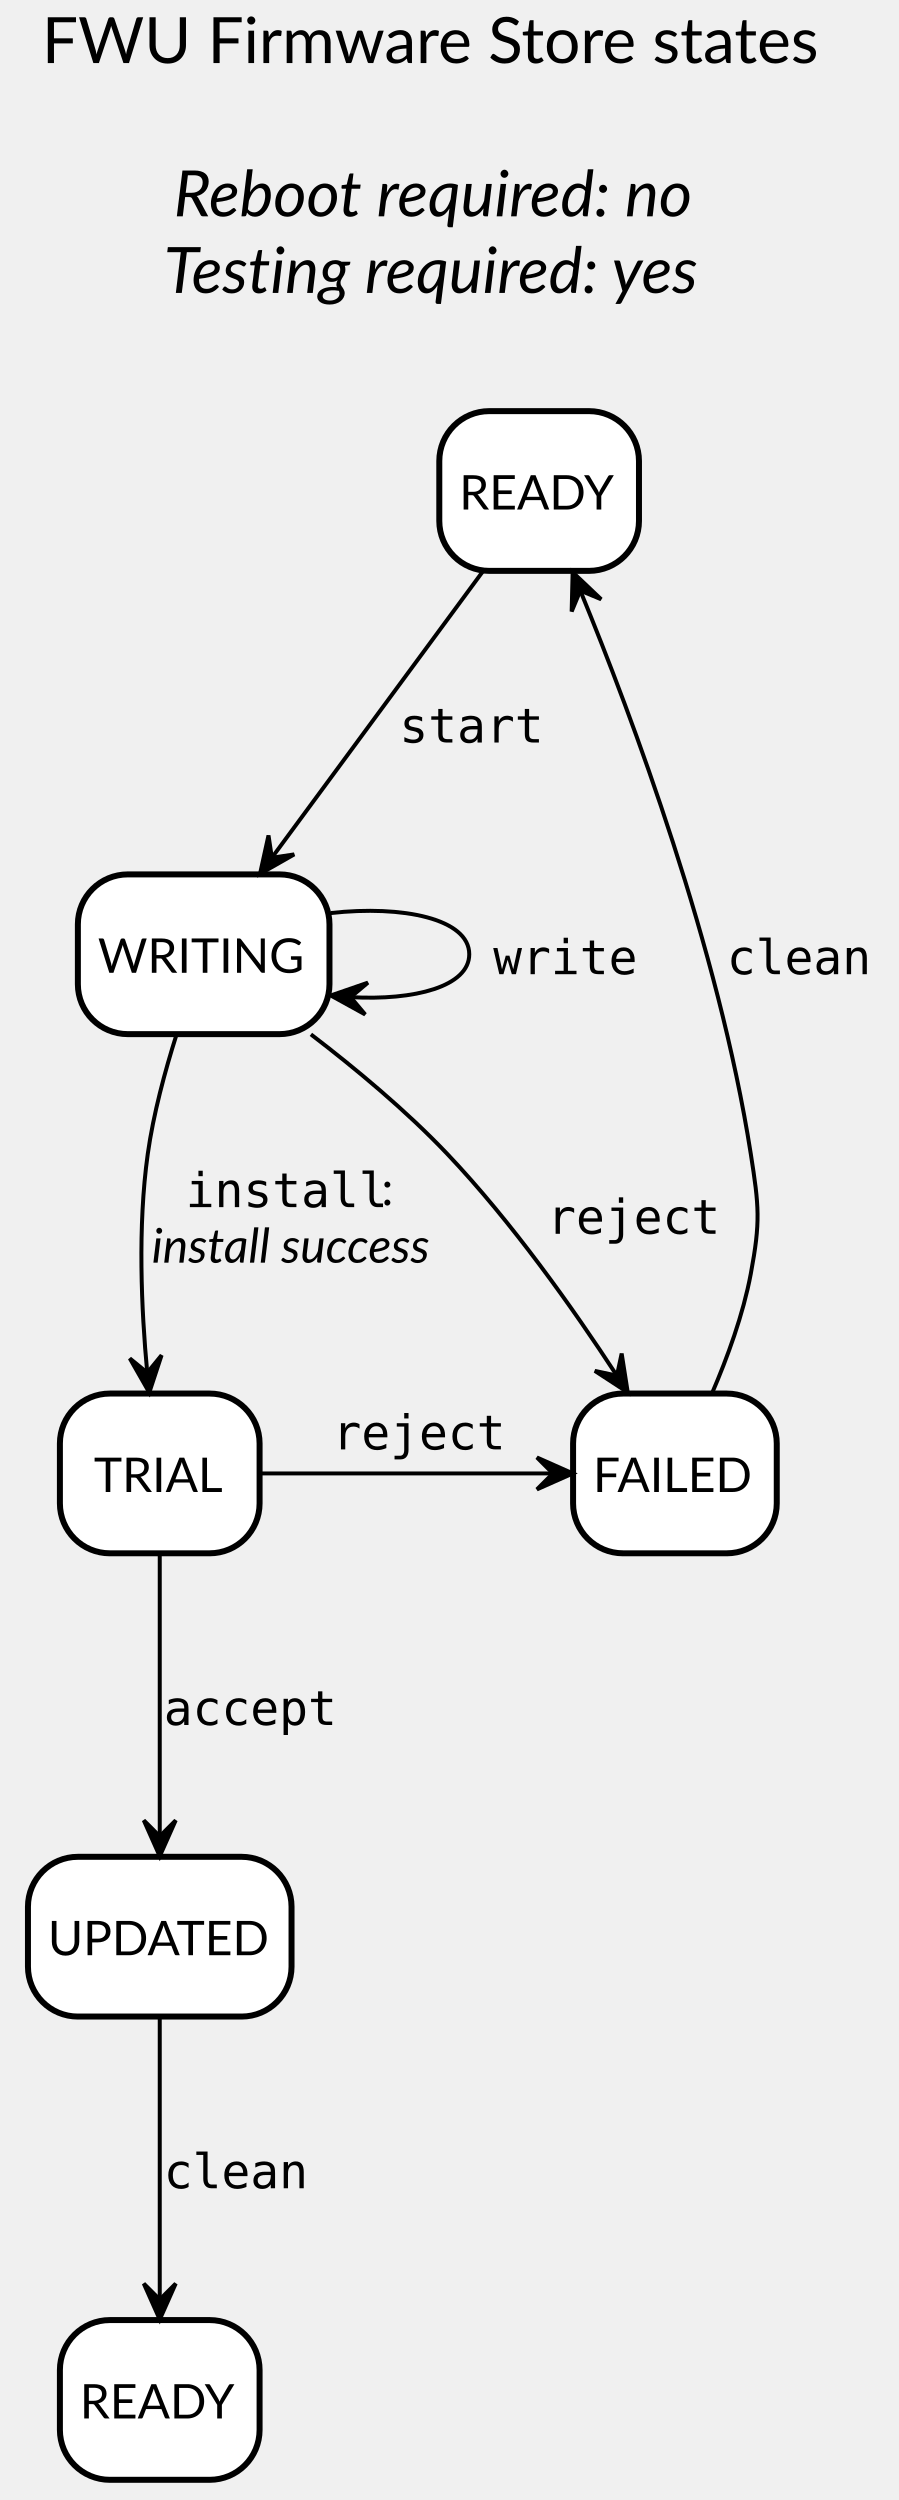
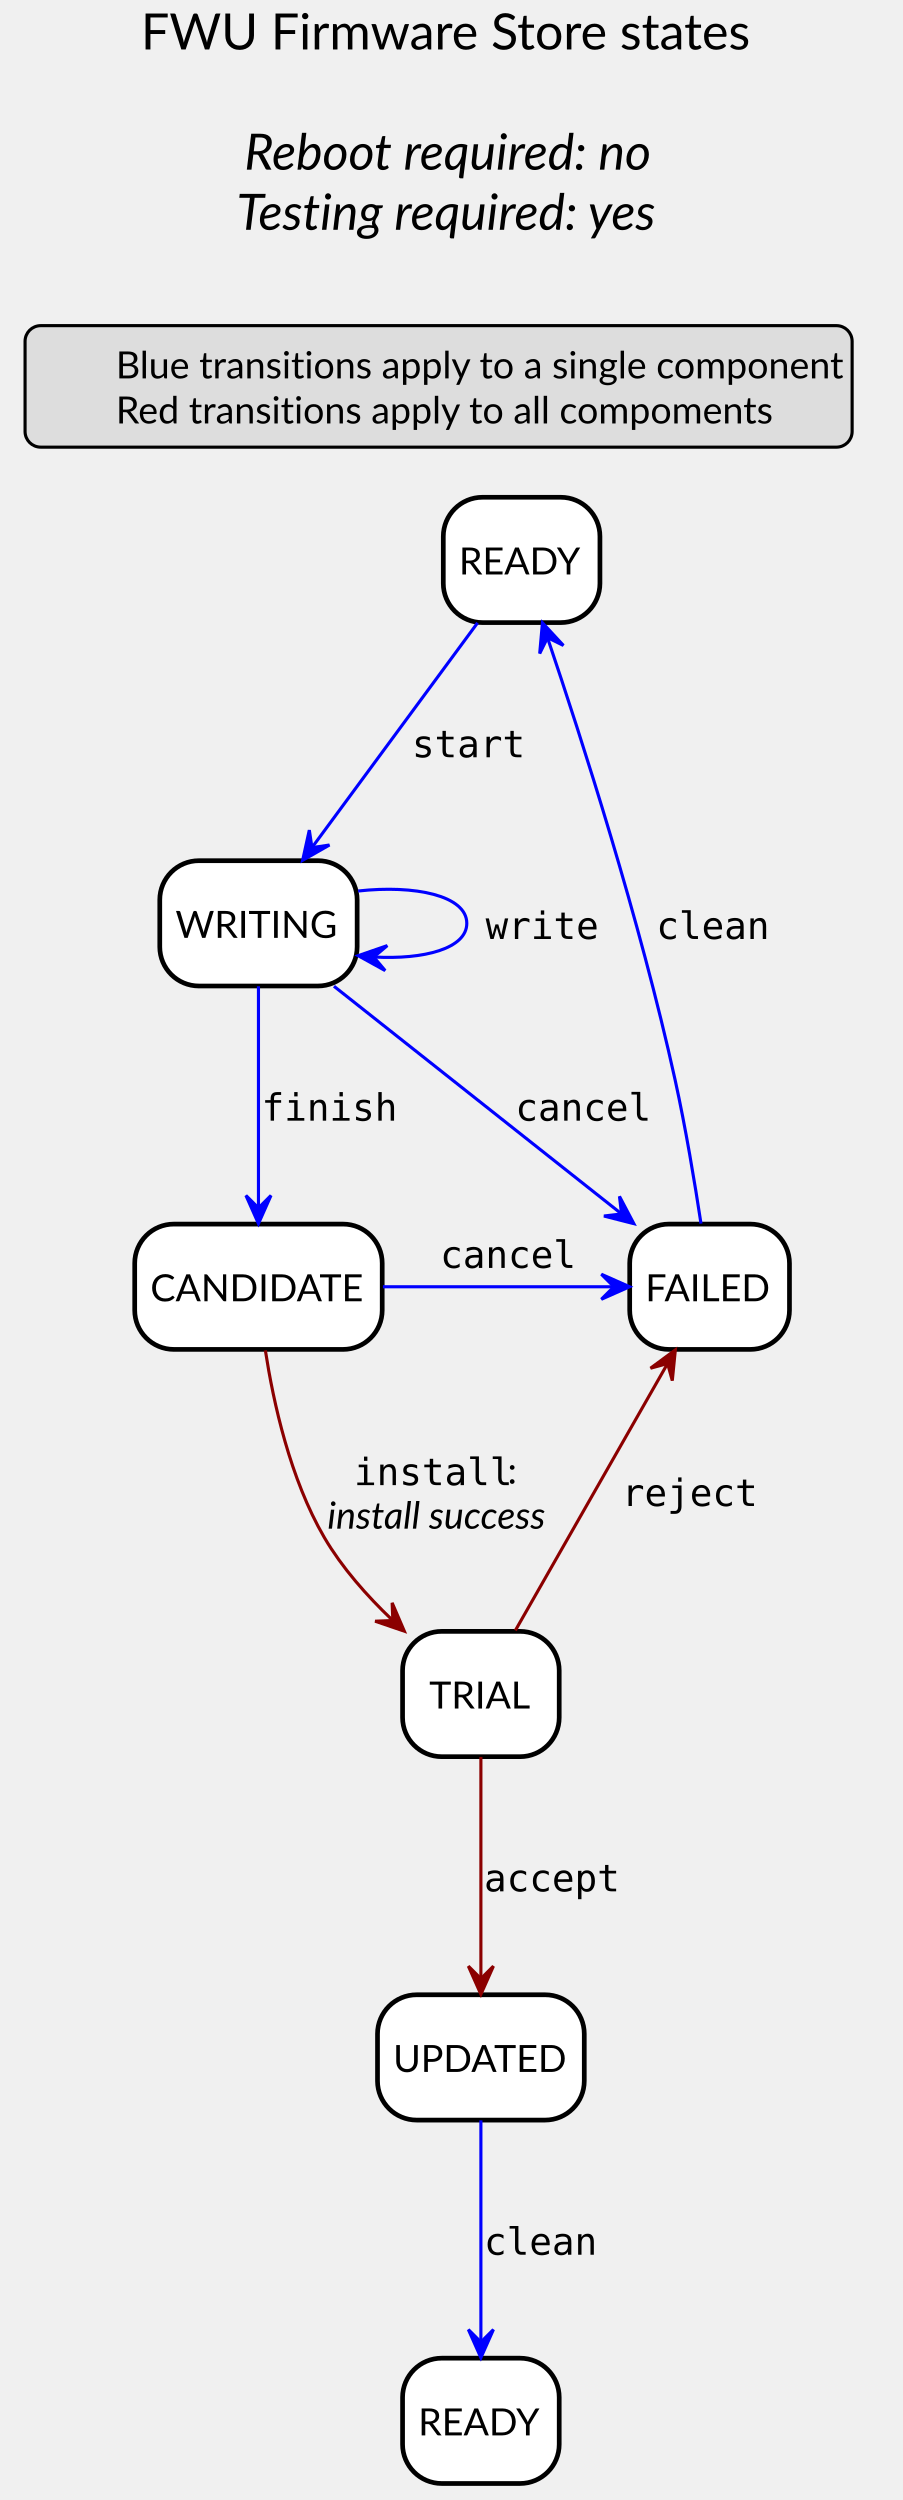
- <svg xmlns="http://www.w3.org/2000/svg" contentScriptType="application/ecmascript" contentStyleType="text/css" height="626px" preserveAspectRatio="none" style="width:225px;height:626px;background:#FFFFFF;" version="1.1" viewBox="0 0 225 626" width="225px" zoomAndPan="magnify">
+ <svg xmlns="http://www.w3.org/2000/svg" contentScriptType="application/ecmascript" contentStyleType="text/css" height="798px" preserveAspectRatio="none" style="width:288px;height:798px;background:#FFFFFF;" version="1.1" viewBox="0 0 288 798" width="288px" zoomAndPan="magnify">
  <defs />
  <g>
-     <text fill="#000000" font-family="Lato" font-size="16" lengthAdjust="spacing" textLength="191" x="10.5" y="15.783">FWU Firmware Store states</text>
-     <text fill="#000000" font-family="Lato" font-size="16" lengthAdjust="spacing" textLength="0" x="107.5" y="34.973" />
-     <text fill="#000000" font-family="Lato" font-size="16" font-style="italic" lengthAdjust="spacing" textLength="125" x="43.5" y="54.162">Reboot required: no</text>
-     <text fill="#000000" font-family="Lato" font-size="16" font-style="italic" lengthAdjust="spacing" textLength="130" x="41" y="73.352">Testing required: yes</text>
-     <text fill="#000000" font-family="Lato" font-size="16" lengthAdjust="spacing" textLength="0" x="107.5" y="92.541" />
-     <rect fill="#FFFFFF" height="40" rx="12.5" ry="12.5" style="stroke:#000000;stroke-width:1.5;" width="50" x="110" y="102.947" />
-     <text fill="#000000" font-family="Lato" font-size="12" lengthAdjust="spacing" textLength="40" x="115" y="127.589">READY</text>
-     <rect fill="#FFFFFF" height="40" rx="12.5" ry="12.5" style="stroke:#000000;stroke-width:1.5;" width="63" x="19.5" y="218.947" />
-     <text fill="#000000" font-family="Lato" font-size="12" lengthAdjust="spacing" textLength="53" x="24.5" y="243.589">WRITING</text>
-     <rect fill="#FFFFFF" height="40" rx="12.5" ry="12.5" style="stroke:#000000;stroke-width:1.5;" width="51" x="143.5" y="348.947" />
-     <text fill="#000000" font-family="Lato" font-size="12" lengthAdjust="spacing" textLength="41" x="148.5" y="373.589">FAILED</text>
-     <rect fill="#FFFFFF" height="40" rx="12.5" ry="12.5" style="stroke:#000000;stroke-width:1.5;" width="50" x="15" y="348.947" />
-     <text fill="#000000" font-family="Lato" font-size="12" lengthAdjust="spacing" textLength="33" x="23.5" y="373.589">TRIAL</text>
-     <rect fill="#FFFFFF" height="40" rx="12.5" ry="12.5" style="stroke:#000000;stroke-width:1.5;" width="66" x="7" y="464.947" />
-     <text fill="#000000" font-family="Lato" font-size="12" lengthAdjust="spacing" textLength="56" x="12" y="489.589">UPDATED</text>
-     <rect fill="#FFFFFF" height="40" rx="12.5" ry="12.5" style="stroke:#000000;stroke-width:1.5;" width="50" x="15" y="580.947" />
-     <text fill="#000000" font-family="Lato" font-size="12" lengthAdjust="spacing" textLength="40" x="20" y="605.589">READY</text>
-     <path d="M120.94,143.027 C106.4,162.757 83.69,193.577 68.12,214.707 " fill="none" id="Start-to-Staging" style="stroke:#000000;stroke-width:1.0;" />
-     <polygon fill="#000000" points="65.11,218.807,73.671,213.939,68.078,214.783,67.233,209.19,65.11,218.807" style="stroke:#000000;stroke-width:1.0;" />
-     <text fill="#000000" font-family="Consolas" font-size="12" lengthAdjust="spacing" textLength="35" x="100" y="185.935">start</text>
-     <path d="M82.82,228.627 C100.83,226.617 117.5,230.057 117.5,238.947 C117.5,247.007 103.81,250.587 87.83,249.687 " fill="none" id="Staging-to-Staging" style="stroke:#000000;stroke-width:1.0;" />
-     <polygon fill="#000000" points="82.82,249.267,91.444,254.023,87.802,249.696,92.129,246.053,82.82,249.267" style="stroke:#000000;stroke-width:1.0;" />
-     <text fill="#000000" font-family="Consolas" font-size="12" lengthAdjust="spacing" textLength="35" x="123.5" y="243.935">write</text>
-     <path d="M44.15,259.227 C41.33,268.147 38.4,278.957 37,288.947 C34.45,307.147 35.39,327.907 36.86,343.587 " fill="none" id="Staging-to-Trial" style="stroke:#000000;stroke-width:1.0;" />
-     <polygon fill="#000000" points="37.38,348.697,40.459,339.342,36.88,343.722,32.499,340.143,37.38,348.697" style="stroke:#000000;stroke-width:1.0;" />
-     <text fill="#000000" font-family="Consolas" font-size="12" lengthAdjust="spacing" textLength="49" x="46.5" y="302.277">install</text>
-     <text fill="#000000" font-family="Lato" font-size="12" lengthAdjust="spacing" textLength="3" x="95.5" y="301.785">:</text>
-     <text fill="#000000" font-family="Lato" font-size="12" font-style="italic" lengthAdjust="spacing" textLength="69" x="38" y="316.177">install success</text>
-     <path d="M77.85,259.007 C89,267.537 101.71,278.107 112,288.947 C128.18,305.987 143.59,327.797 154.29,344.187 " fill="none" id="Staging-to-Failed" style="stroke:#000000;stroke-width:1.0;" />
-     <polygon fill="#000000" points="157.19,348.657,155.665,338.927,154.476,344.458,148.946,343.269,157.19,348.657" style="stroke:#000000;stroke-width:1.0;" />
-     <text fill="#000000" font-family="Consolas" font-size="12" lengthAdjust="spacing" textLength="42" x="137" y="308.935">reject</text>
-     <path d="M40,389.027 C40,408.427 40,438.557 40,459.647 " fill="none" id="Trial-to-Updated" style="stroke:#000000;stroke-width:1.0;" />
-     <polygon fill="#000000" points="40,464.807,44,455.807,40,459.807,36,455.807,40,464.807" style="stroke:#000000;stroke-width:1.0;" />
-     <text fill="#000000" font-family="Consolas" font-size="12" lengthAdjust="spacing" textLength="42" x="41" y="431.935">accept</text>
-     <path d="M145.4,148.127 C158.4,179.777 179.91,237.317 188,288.947 C190.06,302.117 190.45,305.837 188,318.947 C186.09,329.167 182.11,340.007 178.29,348.877 " fill="none" id="Start-backto-Failed" style="stroke:#000000;stroke-width:1.0;" />
-     <polygon fill="#000000" points="143.39,143.277,143.144,153.123,145.306,147.896,150.533,150.058,143.39,143.277" style="stroke:#000000;stroke-width:1.0;" />
-     <text fill="#000000" font-family="Consolas" font-size="12" lengthAdjust="spacing" textLength="35" x="182" y="243.935">clean</text>
-     <path d="M65.18,368.947 C86.09,368.947 115.91,368.947 138.23,368.947 " fill="none" id="Trial-to-Failed" style="stroke:#000000;stroke-width:1.0;" />
-     <polygon fill="#000000" points="143.44,368.947,134.44,364.947,138.44,368.947,134.44,372.947,143.44,368.947" style="stroke:#000000;stroke-width:1.0;" />
-     <text fill="#000000" font-family="Consolas" font-size="12" lengthAdjust="spacing" textLength="42" x="83.25" y="362.935">reject</text>
-     <path d="M40,505.027 C40,524.427 40,554.557 40,575.647 " fill="none" id="Updated-to-End" style="stroke:#000000;stroke-width:1.0;" />
-     <polygon fill="#000000" points="40,580.807,44,571.807,40,575.807,36,571.807,40,580.807" style="stroke:#000000;stroke-width:1.0;" />
-     <text fill="#000000" font-family="Consolas" font-size="12" lengthAdjust="spacing" textLength="35" x="41" y="547.936">clean</text>
+     <text fill="#000000" font-family="Lato" font-size="16" lengthAdjust="spacing" textLength="191" x="45" y="15.783">FWU Firmware Store states</text>
+     <text fill="#000000" font-family="Lato" font-size="16" lengthAdjust="spacing" textLength="0" x="142" y="34.973" />
+     <text fill="#000000" font-family="Lato" font-size="16" font-style="italic" lengthAdjust="spacing" textLength="125" x="78" y="54.162">Reboot required: no</text>
+     <text fill="#000000" font-family="Lato" font-size="16" font-style="italic" lengthAdjust="spacing" textLength="130" x="75.5" y="73.352">Testing required: yes</text>
+     <text fill="#000000" font-family="Lato" font-size="16" lengthAdjust="spacing" textLength="0" x="142" y="92.541" />
+     <rect fill="#DDDDDD" height="38.784" rx="5" ry="5" style="stroke:#000000;stroke-width:1.0;" width="264" x="8" y="103.947" />
+     <text fill="#0000FF" font-family="Consolas" font-size="12" lengthAdjust="spacing" text-decoration="line-through" textLength="0" x="35" y="121.277" />
+     <text fill="#000000" font-family="Lato" font-size="12" lengthAdjust="spacing" textLength="229" x="37" y="120.785">Blue transitions apply to a single component</text>
+     <text fill="#8B0000" font-family="Consolas" font-size="12" lengthAdjust="spacing" text-decoration="line-through" textLength="0" x="35" y="135.669" />
+     <text fill="#000000" font-family="Lato" font-size="12" lengthAdjust="spacing" textLength="208" x="37" y="135.177">Red transitions apply to all compoments</text>
+     <rect fill="#FFFFFF" height="40" rx="12.5" ry="12.5" style="stroke:#000000;stroke-width:1.5;" width="50" x="141.5" y="158.731" />
+     <text fill="#000000" font-family="Lato" font-size="12" lengthAdjust="spacing" textLength="40" x="146.5" y="183.373">READY</text>
+     <rect fill="#FFFFFF" height="40" rx="12.5" ry="12.5" style="stroke:#000000;stroke-width:1.5;" width="63" x="51" y="274.731" />
+     <text fill="#000000" font-family="Lato" font-size="12" lengthAdjust="spacing" textLength="53" x="56" y="299.373">WRITING</text>
+     <rect fill="#FFFFFF" height="40" rx="12.5" ry="12.5" style="stroke:#000000;stroke-width:1.5;" width="79" x="43" y="390.731" />
+     <text fill="#000000" font-family="Lato" font-size="12" lengthAdjust="spacing" textLength="69" x="48" y="415.373">CANDIDATE</text>
+     <rect fill="#FFFFFF" height="40" rx="12.5" ry="12.5" style="stroke:#000000;stroke-width:1.5;" width="51" x="201" y="390.731" />
+     <text fill="#000000" font-family="Lato" font-size="12" lengthAdjust="spacing" textLength="41" x="206" y="415.373">FAILED</text>
+     <rect fill="#FFFFFF" height="40" rx="12.5" ry="12.5" style="stroke:#000000;stroke-width:1.5;" width="50" x="128.5" y="520.731" />
+     <text fill="#000000" font-family="Lato" font-size="12" lengthAdjust="spacing" textLength="33" x="137" y="545.373">TRIAL</text>
+     <rect fill="#FFFFFF" height="40" rx="12.5" ry="12.5" style="stroke:#000000;stroke-width:1.5;" width="66" x="120.5" y="636.731" />
+     <text fill="#000000" font-family="Lato" font-size="12" lengthAdjust="spacing" textLength="56" x="125.5" y="661.373">UPDATED</text>
+     <rect fill="#FFFFFF" height="40" rx="12.5" ry="12.5" style="stroke:#000000;stroke-width:1.5;" width="50" x="128.5" y="752.731" />
+     <text fill="#000000" font-family="Lato" font-size="12" lengthAdjust="spacing" textLength="40" x="133.5" y="777.373">READY</text>
+     <path d="M152.44,198.811 C137.9,218.541 115.19,249.361 99.62,270.491 " fill="none" id="Start-to-Staging" style="stroke:#0000FF;stroke-width:1.0;" />
+     <polygon fill="#0000FF" points="96.61,274.591,105.171,269.723,99.578,270.568,98.733,264.974,96.61,274.591" style="stroke:#0000FF;stroke-width:1.0;" />
+     <text fill="#000000" font-family="Consolas" font-size="12" lengthAdjust="spacing" textLength="35" x="131.5" y="241.72">start</text>
+     <path d="M114.32,284.411 C132.33,282.401 149,285.841 149,294.731 C149,302.791 135.31,306.371 119.33,305.471 " fill="none" id="Staging-to-Staging" style="stroke:#0000FF;stroke-width:1.0;" />
+     <polygon fill="#0000FF" points="114.32,305.051,122.944,309.808,119.302,305.48,123.629,301.837,114.32,305.051" style="stroke:#0000FF;stroke-width:1.0;" />
+     <text fill="#000000" font-family="Consolas" font-size="12" lengthAdjust="spacing" textLength="35" x="155" y="299.72">write</text>
+     <path d="M82.5,314.811 C82.5,334.211 82.5,364.341 82.5,385.431 " fill="none" id="Staging-to-Candidate" style="stroke:#0000FF;stroke-width:1.0;" />
+     <polygon fill="#0000FF" points="82.5,390.591,86.5,381.591,82.5,385.591,78.5,381.591,82.5,390.591" style="stroke:#0000FF;stroke-width:1.0;" />
+     <text fill="#000000" font-family="Consolas" font-size="12" lengthAdjust="spacing" textLength="42" x="83.5" y="357.72">finish</text>
+     <path d="M106.6,314.811 C131.83,334.791 171.43,366.131 198.15,387.281 " fill="none" id="Staging-to-Failed" style="stroke:#0000FF;stroke-width:1.0;" />
+     <polygon fill="#0000FF" points="202.32,390.591,197.733,381.876,198.395,387.494,192.777,388.156,202.32,390.591" style="stroke:#0000FF;stroke-width:1.0;" />
+     <text fill="#000000" font-family="Consolas" font-size="12" lengthAdjust="spacing" textLength="42" x="164.5" y="357.72">cancel</text>
+     <path d="M84.7,431.021 C87.27,447.741 92.64,472.091 103.5,490.731 C109.13,500.391 117.16,509.431 125.15,517.051 " fill="none" id="Candidate-to-Trial" style="stroke:#8B0000;stroke-width:1.0;" />
+     <polygon fill="#8B0000" points="129.06,520.671,125.174,511.621,125.391,517.274,119.739,517.491,129.06,520.671" style="stroke:#8B0000;stroke-width:1.0;" />
+     <text fill="#000000" font-family="Consolas" font-size="12" lengthAdjust="spacing" textLength="49" x="113" y="474.061">install</text>
+     <text fill="#000000" font-family="Lato" font-size="12" lengthAdjust="spacing" textLength="3" x="162" y="473.569">:</text>
+     <text fill="#000000" font-family="Lato" font-size="12" font-style="italic" lengthAdjust="spacing" textLength="69" x="104.5" y="487.961">install success</text>
+     <path d="M122.23,410.731 C145.5,410.731 174.45,410.731 195.94,410.731 " fill="none" id="Candidate-to-Failed" style="stroke:#0000FF;stroke-width:1.0;" />
+     <polygon fill="#0000FF" points="200.95,410.731,191.95,406.731,195.95,410.731,191.95,414.731,200.95,410.731" style="stroke:#0000FF;stroke-width:1.0;" />
+     <text fill="#000000" font-family="Consolas" font-size="12" lengthAdjust="spacing" textLength="42" x="140.5" y="404.72">cancel</text>
+     <path d="M153.5,560.811 C153.5,580.211 153.5,610.341 153.5,631.431 " fill="none" id="Trial-to-Updated" style="stroke:#8B0000;stroke-width:1.0;" />
+     <polygon fill="#8B0000" points="153.5,636.591,157.5,627.591,153.5,631.591,149.5,627.591,153.5,636.591" style="stroke:#8B0000;stroke-width:1.0;" />
+     <text fill="#000000" font-family="Consolas" font-size="12" lengthAdjust="spacing" textLength="42" x="154.5" y="603.72">accept</text>
+     <path d="M174.8,203.681 C185.57,235.531 204.3,293.761 215.5,344.731 C218.87,360.041 221.78,377.581 223.76,390.581 " fill="none" id="Start-backto-Failed" style="stroke:#0000FF;stroke-width:1.0;" />
+     <polygon fill="#0000FF" points="173.15,198.801,172.272,208.611,174.765,203.533,179.843,206.026,173.15,198.801" style="stroke:#0000FF;stroke-width:1.0;" />
+     <text fill="#000000" font-family="Consolas" font-size="12" lengthAdjust="spacing" textLength="35" x="209.5" y="299.72">clean</text>
+     <path d="M213.06,435.301 C199.09,459.801 177.49,497.661 164.5,520.441 " fill="none" id="Failed-backto-Trial" style="stroke:#8B0000;stroke-width:1.0;" />
+     <polygon fill="#8B0000" points="215.57,430.891,207.642,436.735,213.097,435.237,214.595,440.692,215.57,430.891" style="stroke:#8B0000;stroke-width:1.0;" />
+     <text fill="#000000" font-family="Consolas" font-size="12" lengthAdjust="spacing" textLength="42" x="198.5" y="480.72">reject</text>
+     <path d="M153.5,676.811 C153.5,696.211 153.5,726.341 153.5,747.431 " fill="none" id="Updated-to-End" style="stroke:#0000FF;stroke-width:1.0;" />
+     <polygon fill="#0000FF" points="153.5,752.591,157.5,743.591,153.5,747.591,149.5,743.591,153.5,752.591" style="stroke:#0000FF;stroke-width:1.0;" />
+     <text fill="#000000" font-family="Consolas" font-size="12" lengthAdjust="spacing" textLength="35" x="154.5" y="719.72">clean</text>
  </g>
</svg>
